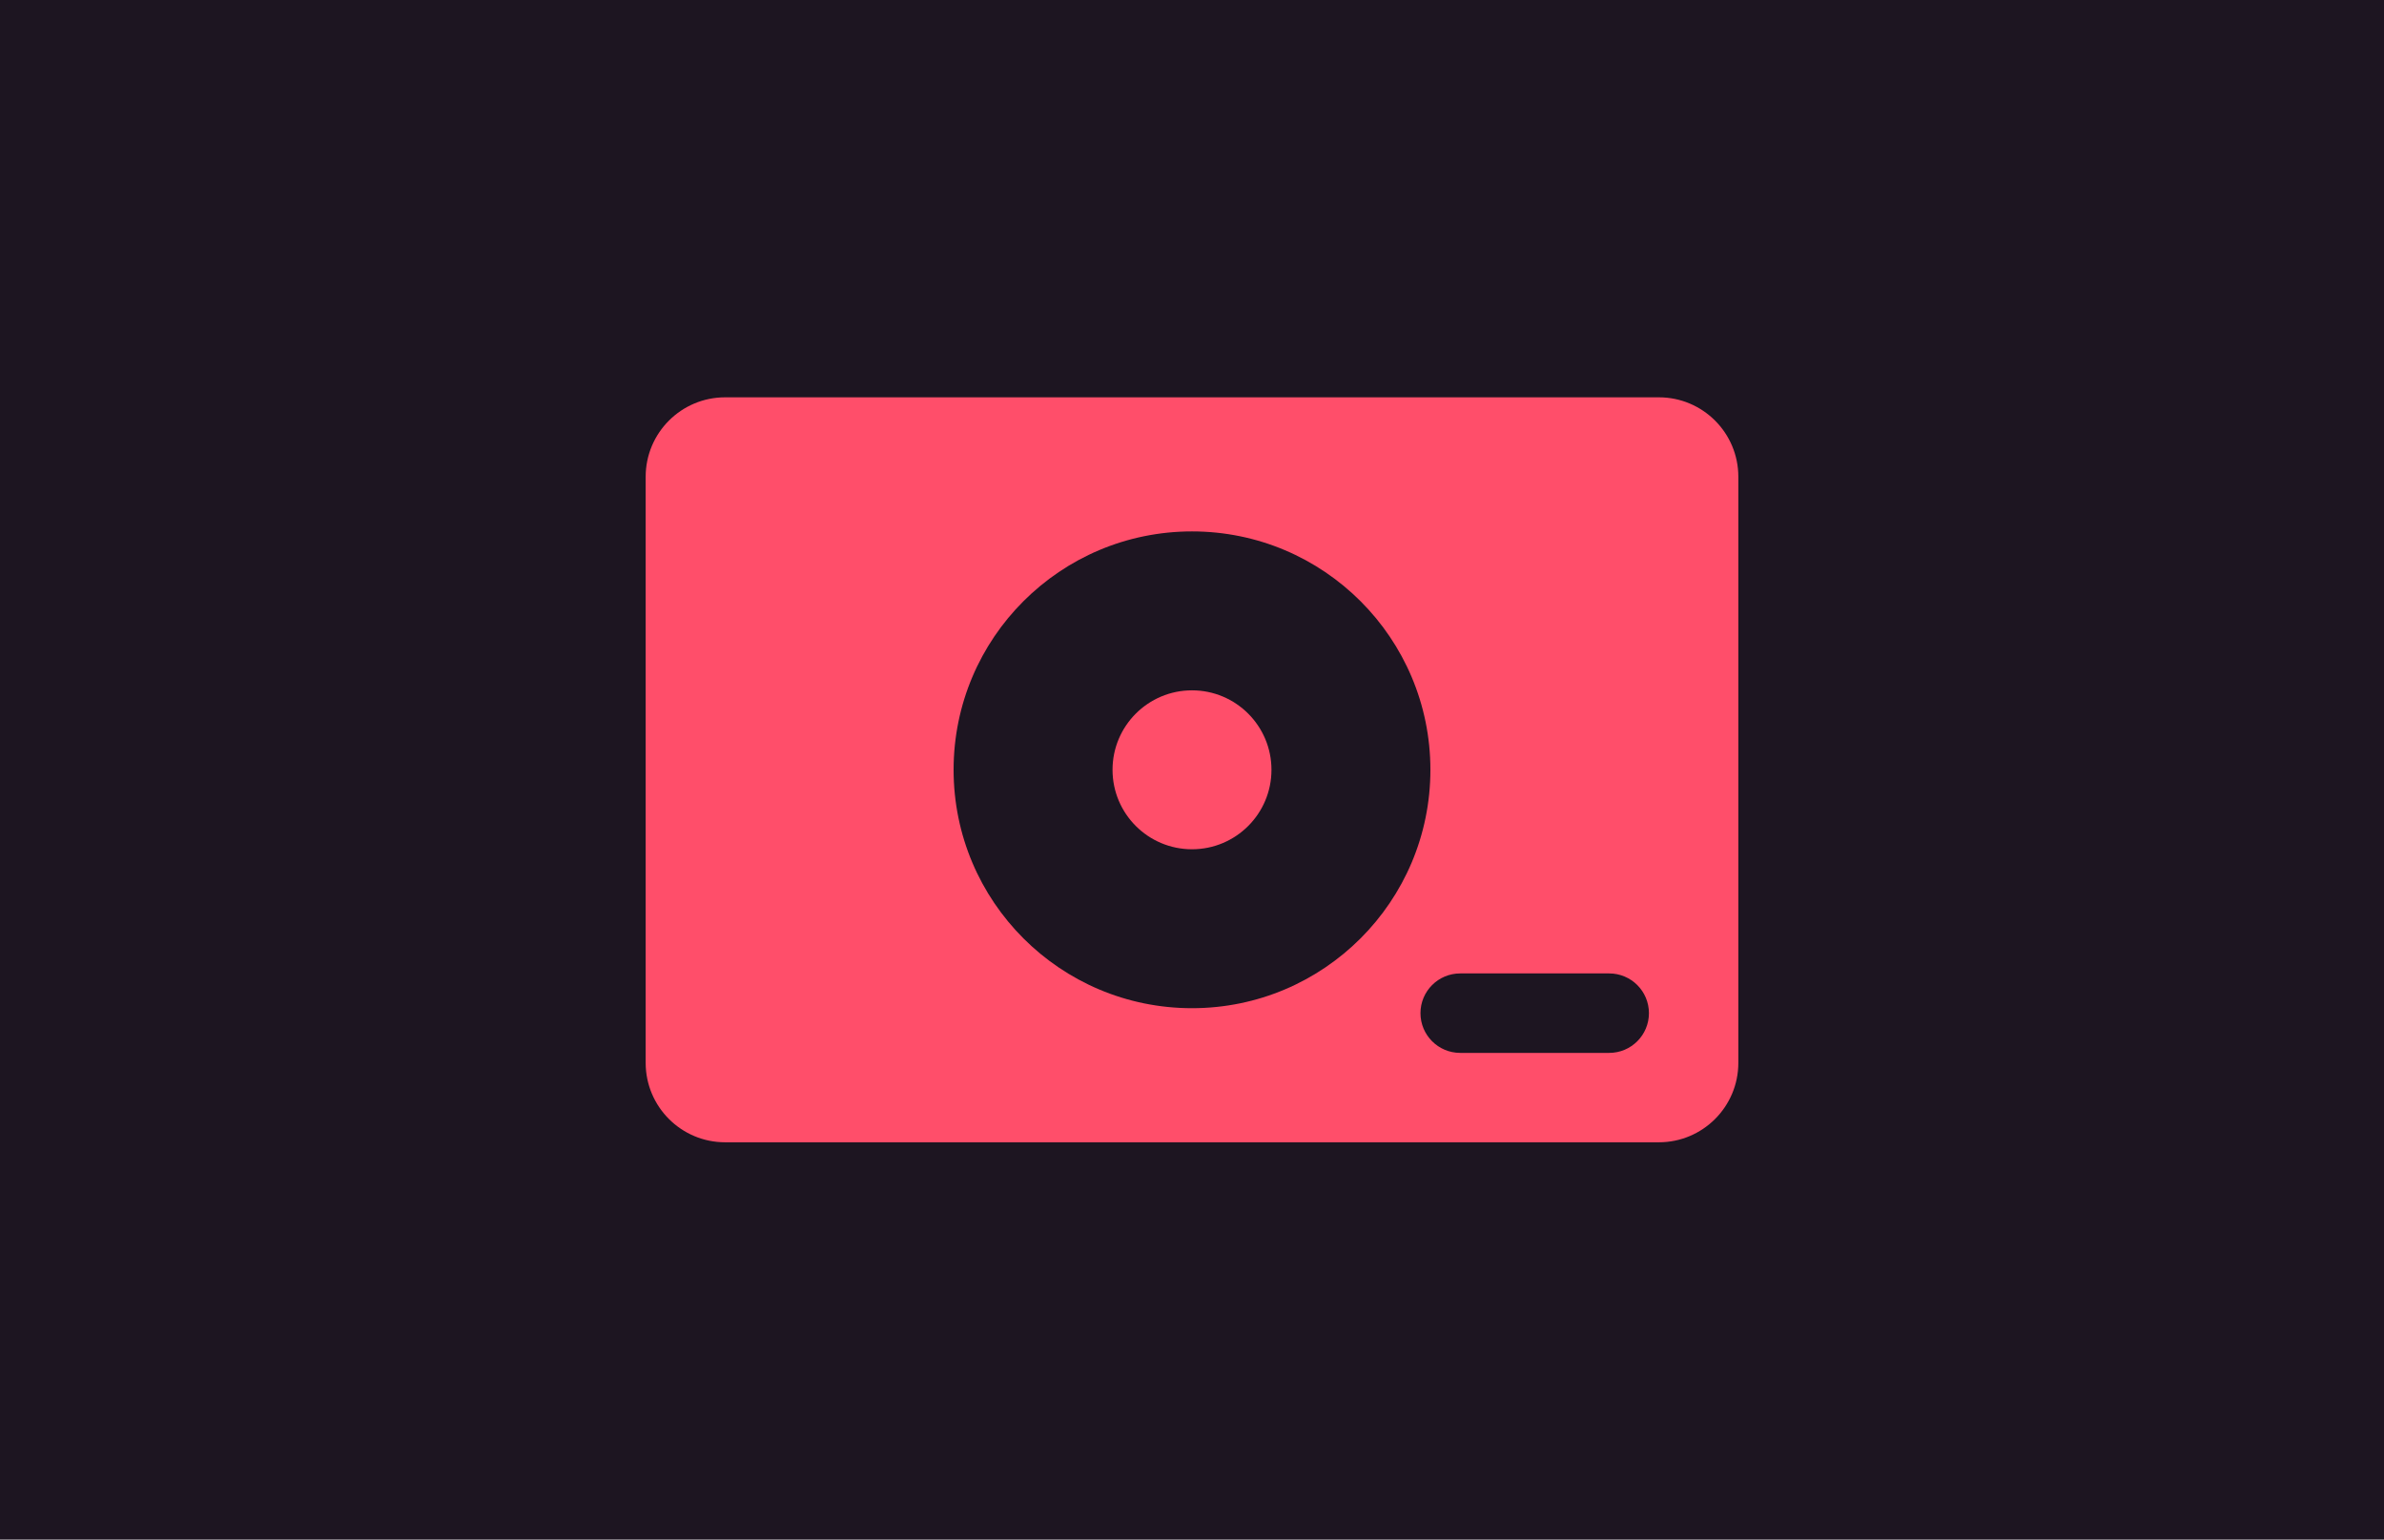
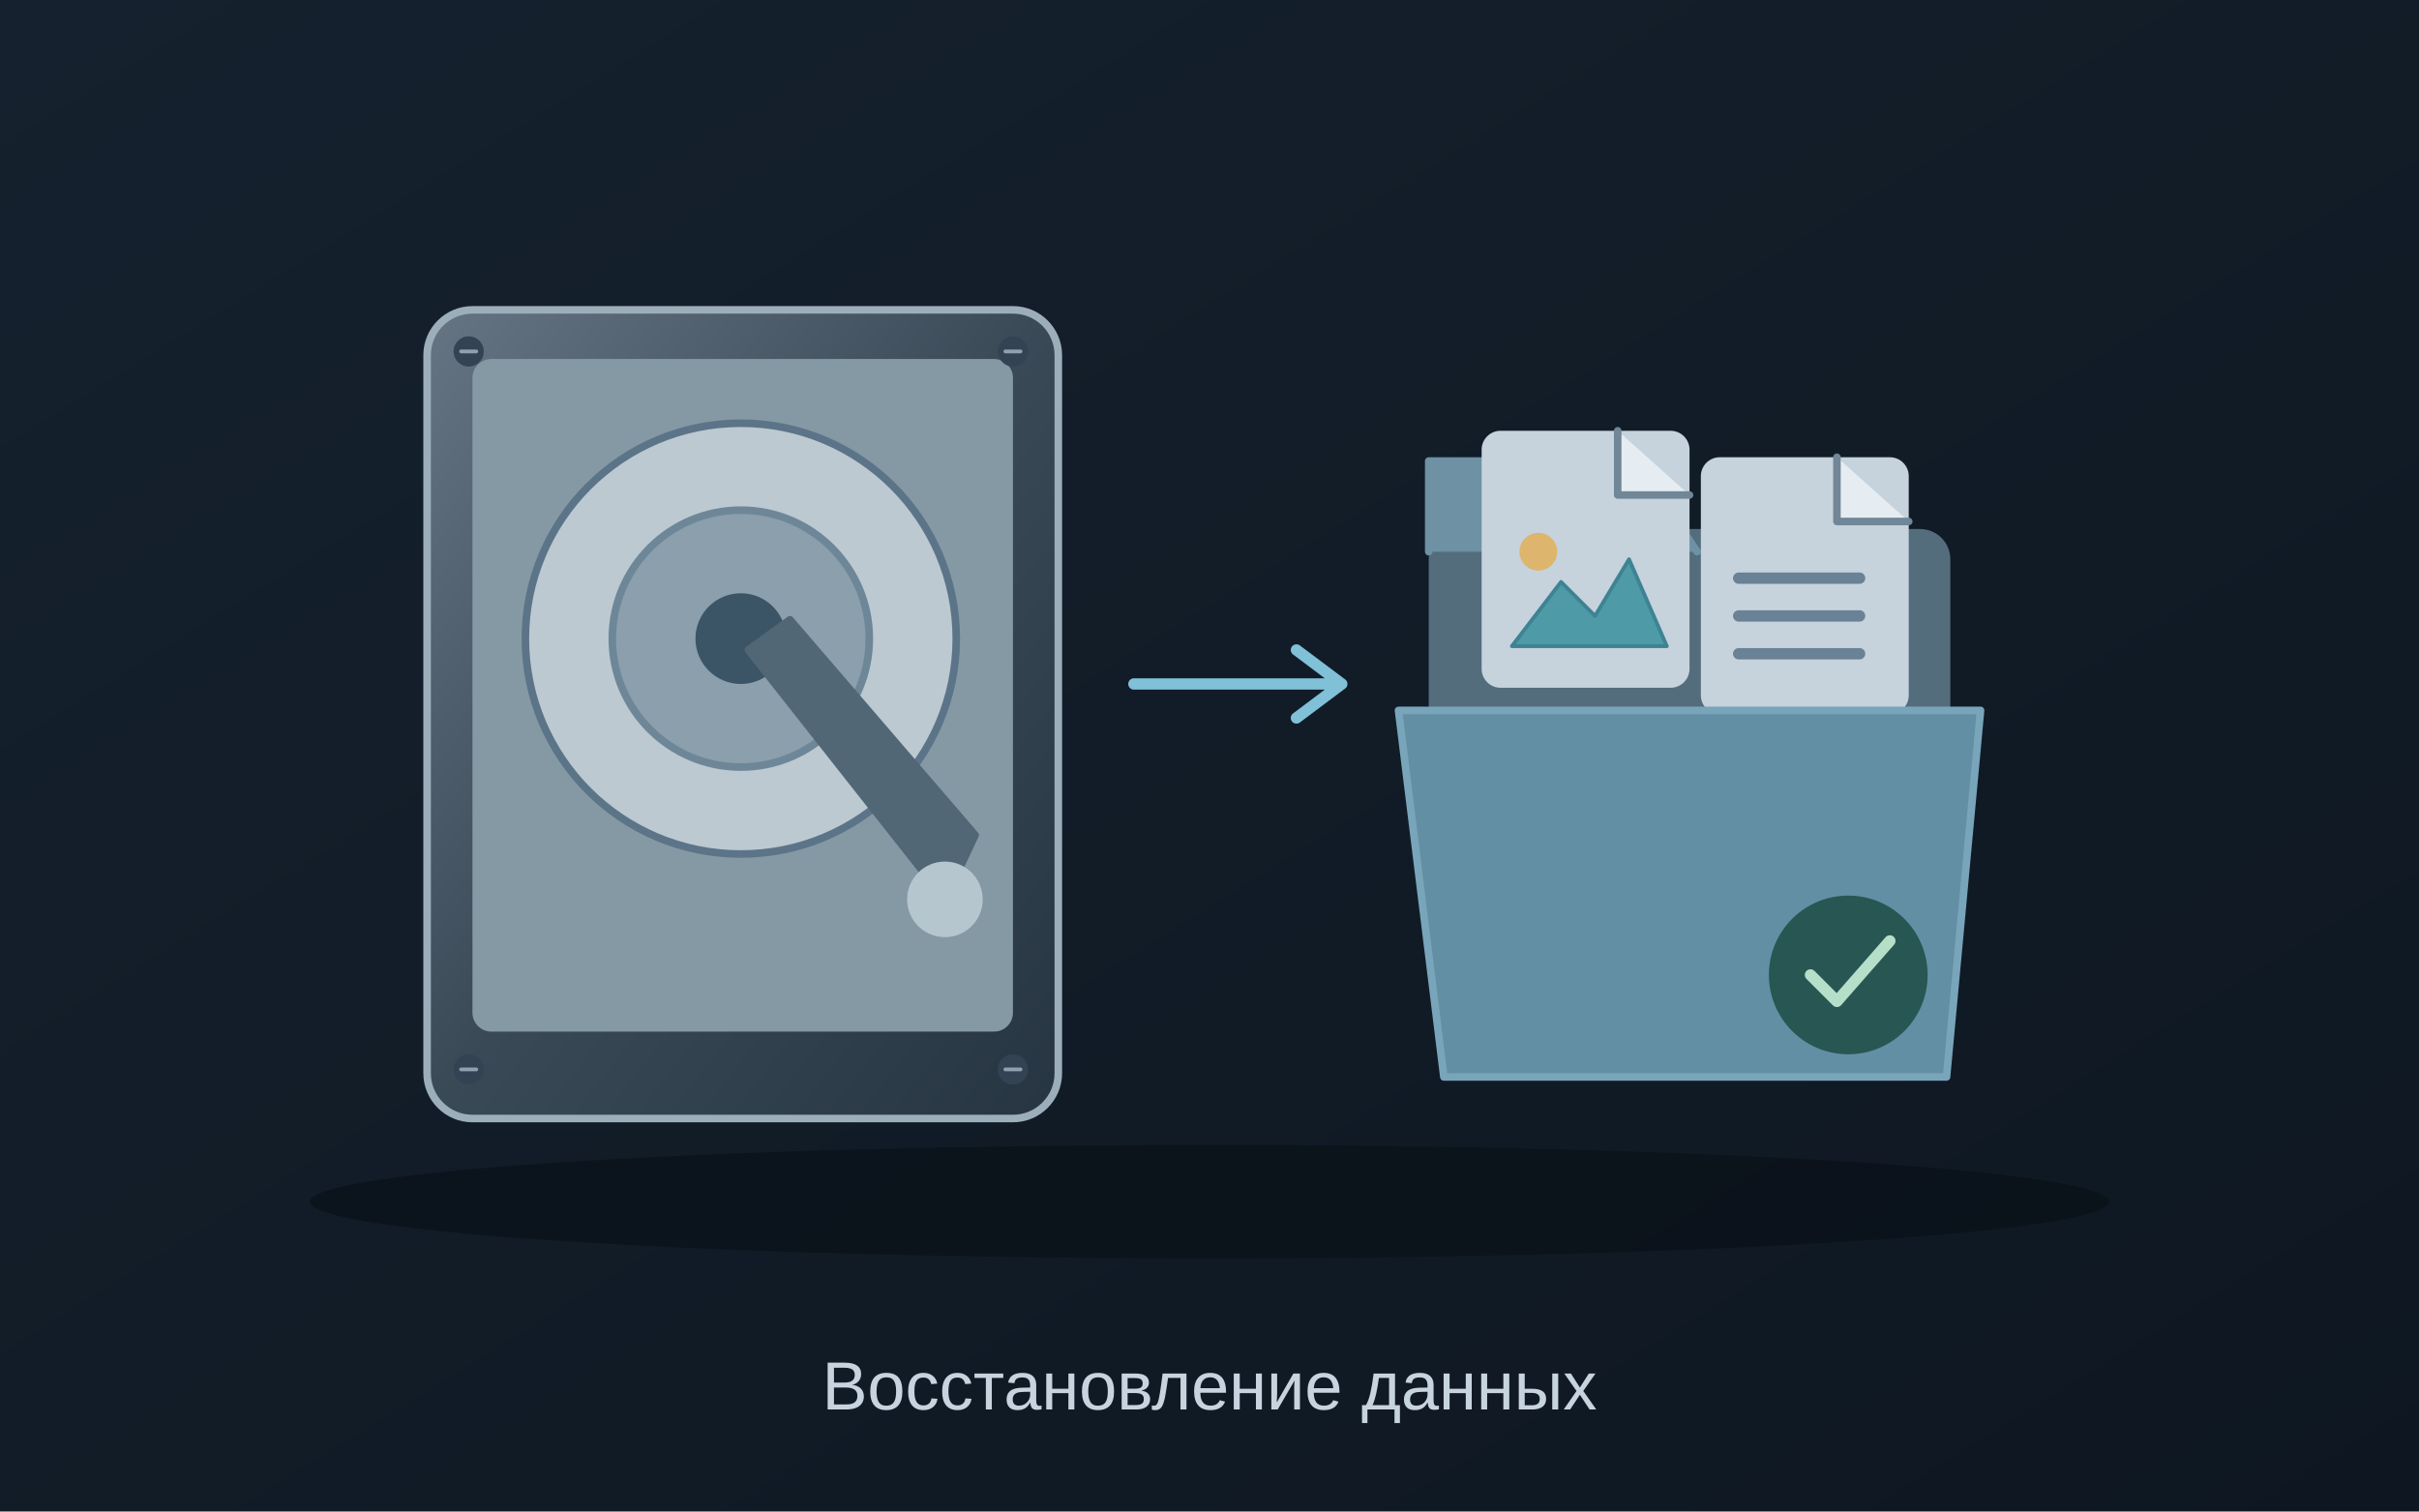
- <svg xmlns="http://www.w3.org/2000/svg" viewBox="0 0 480 310" role="img" aria-label="Восстановление данных">
-   <rect width="480" height="310" fill="#1d1521" />
-   <rect x="130" y="80" width="220" height="150" rx="16" fill="#ff4e6a" />
-   <circle cx="240" cy="155" r="48" fill="#1d1521" />
-   <circle cx="240" cy="155" r="16" fill="#ff4e6a" />
-   <rect x="286" y="196" width="46" height="16" rx="8" fill="#1d1521" />
+ <svg xmlns="http://www.w3.org/2000/svg" viewBox="0 0 640 400" role="img" aria-labelledby="title desc">
+   <defs>
+     <linearGradient id="bg" x2="1" y2="1">
+       <stop stop-color="#15212e" />
+       <stop offset="1" stop-color="#0e1721" />
+     </linearGradient>
+     <linearGradient id="metal" x2="1" y2="1">
+       <stop stop-color="#657583" />
+       <stop offset=".5" stop-color="#394956" />
+       <stop offset="1" stop-color="#263541" />
+     </linearGradient>
+     <linearGradient id="glass" x2="1" y2="1">
+       <stop stop-color="#6ba6c1" />
+       <stop offset="1" stop-color="#28495e" />
+     </linearGradient>
+   </defs>
+   <rect x="0" y="0" width="640" height="400" rx="0" fill="url(#bg)" />
+   <ellipse cx="320" cy="318" rx="238" ry="15" fill="#080f17" opacity=".7" />
+   <rect x="113" y="82" width="167" height="214" rx="12" fill="url(#metal)" stroke="#9caeb9" stroke-width="2" />
+   <rect x="125" y="95" width="143" height="178" rx="5" fill="#8599a5" />
+   <circle cx="196" cy="169" r="57" fill="#bcc9d1" stroke="#5c7488" stroke-width="2" />
+   <circle cx="196" cy="169" r="34" fill="#8b9fac" stroke="#6d8798" stroke-width="2" />
+   <circle cx="196" cy="169" r="12" fill="#3b5567" />
+   <path d="M250 238l-52-66 11-8 49 57Z" stroke="#516776" stroke-width="2" fill="#516776" stroke-linecap="round" stroke-linejoin="round" />
+   <circle cx="250" cy="238" r="10" fill="#b5c6cf" />
+   <circle cx="124" cy="93" r="4" fill="#344353" />
+   <path d="M122 93h4" stroke="#91a0ae" stroke-width="1" fill="none" stroke-linecap="round" stroke-linejoin="round" />
+   <circle cx="268" cy="93" r="4" fill="#344353" />
+   <path d="M266 93h4" stroke="#91a0ae" stroke-width="1" fill="none" stroke-linecap="round" stroke-linejoin="round" />
+   <circle cx="124" cy="283" r="4" fill="#344353" />
+   <path d="M122 283h4" stroke="#91a0ae" stroke-width="1" fill="none" stroke-linecap="round" stroke-linejoin="round" />
+   <circle cx="268" cy="283" r="4" fill="#344353" />
+   <path d="M266 283h4" stroke="#91a0ae" stroke-width="1" fill="none" stroke-linecap="round" stroke-linejoin="round" />
+   <path d="M300 181h55m-12 -9 12 9-12 9" stroke="#80c1d8" stroke-width="3" fill="none" stroke-linecap="round" stroke-linejoin="round" />
+   <rect x="378" y="140" width="138" height="126" rx="8" fill="#536d7d" />
+   <path d="M378 146v-24h55l16 24" stroke="#6e91a4" stroke-width="2" fill="#6e91a4" stroke-linecap="round" stroke-linejoin="round" />
+   <rect x="392" y="114" width="55" height="68" rx="5" fill="#c6d3dc" />
+   <path d="M428 114v17h19" stroke="#718798" stroke-width="2" fill="#e5edf2" stroke-linecap="round" stroke-linejoin="round" />
+   <circle cx="407" cy="146" r="5" fill="#ddb56d" />
+   <path d="M400 171l13-17 9 9 9-15 10 23Z" stroke="#3e8393" stroke-width="1" fill="#4e9ba7" stroke-linecap="round" stroke-linejoin="round" />
+   <rect x="450" y="121" width="55" height="68" rx="5" fill="#c6d3dc" />
+   <path d="M486 121v17h19" stroke="#718798" stroke-width="2" fill="#e5edf2" stroke-linecap="round" stroke-linejoin="round" />
+   <path d="M460 153h32" stroke="#6a8296" stroke-width="3" fill="none" stroke-linecap="round" stroke-linejoin="round" />
+   <path d="M460 163h32" stroke="#6a8296" stroke-width="3" fill="none" stroke-linecap="round" stroke-linejoin="round" />
+   <path d="M460 173h32" stroke="#6a8296" stroke-width="3" fill="none" stroke-linecap="round" stroke-linejoin="round" />
+   <path d="M370 188h154l-9 97H382Z" stroke="#79a5ba" stroke-width="2" fill="#638fa5" stroke-linecap="round" stroke-linejoin="round" />
+   <circle cx="489" cy="258" r="21" fill="#285652" />
+   <path d="M479 258l7 7 14-16" stroke="#b6dfc9" stroke-width="3" fill="none" stroke-linecap="round" stroke-linejoin="round" />
+   <text x="320" y="373" font-family="Arial, sans-serif" font-size="18" font-weight="500" fill="#c7d4df" text-anchor="middle">Восстановление данных</text>
</svg>
